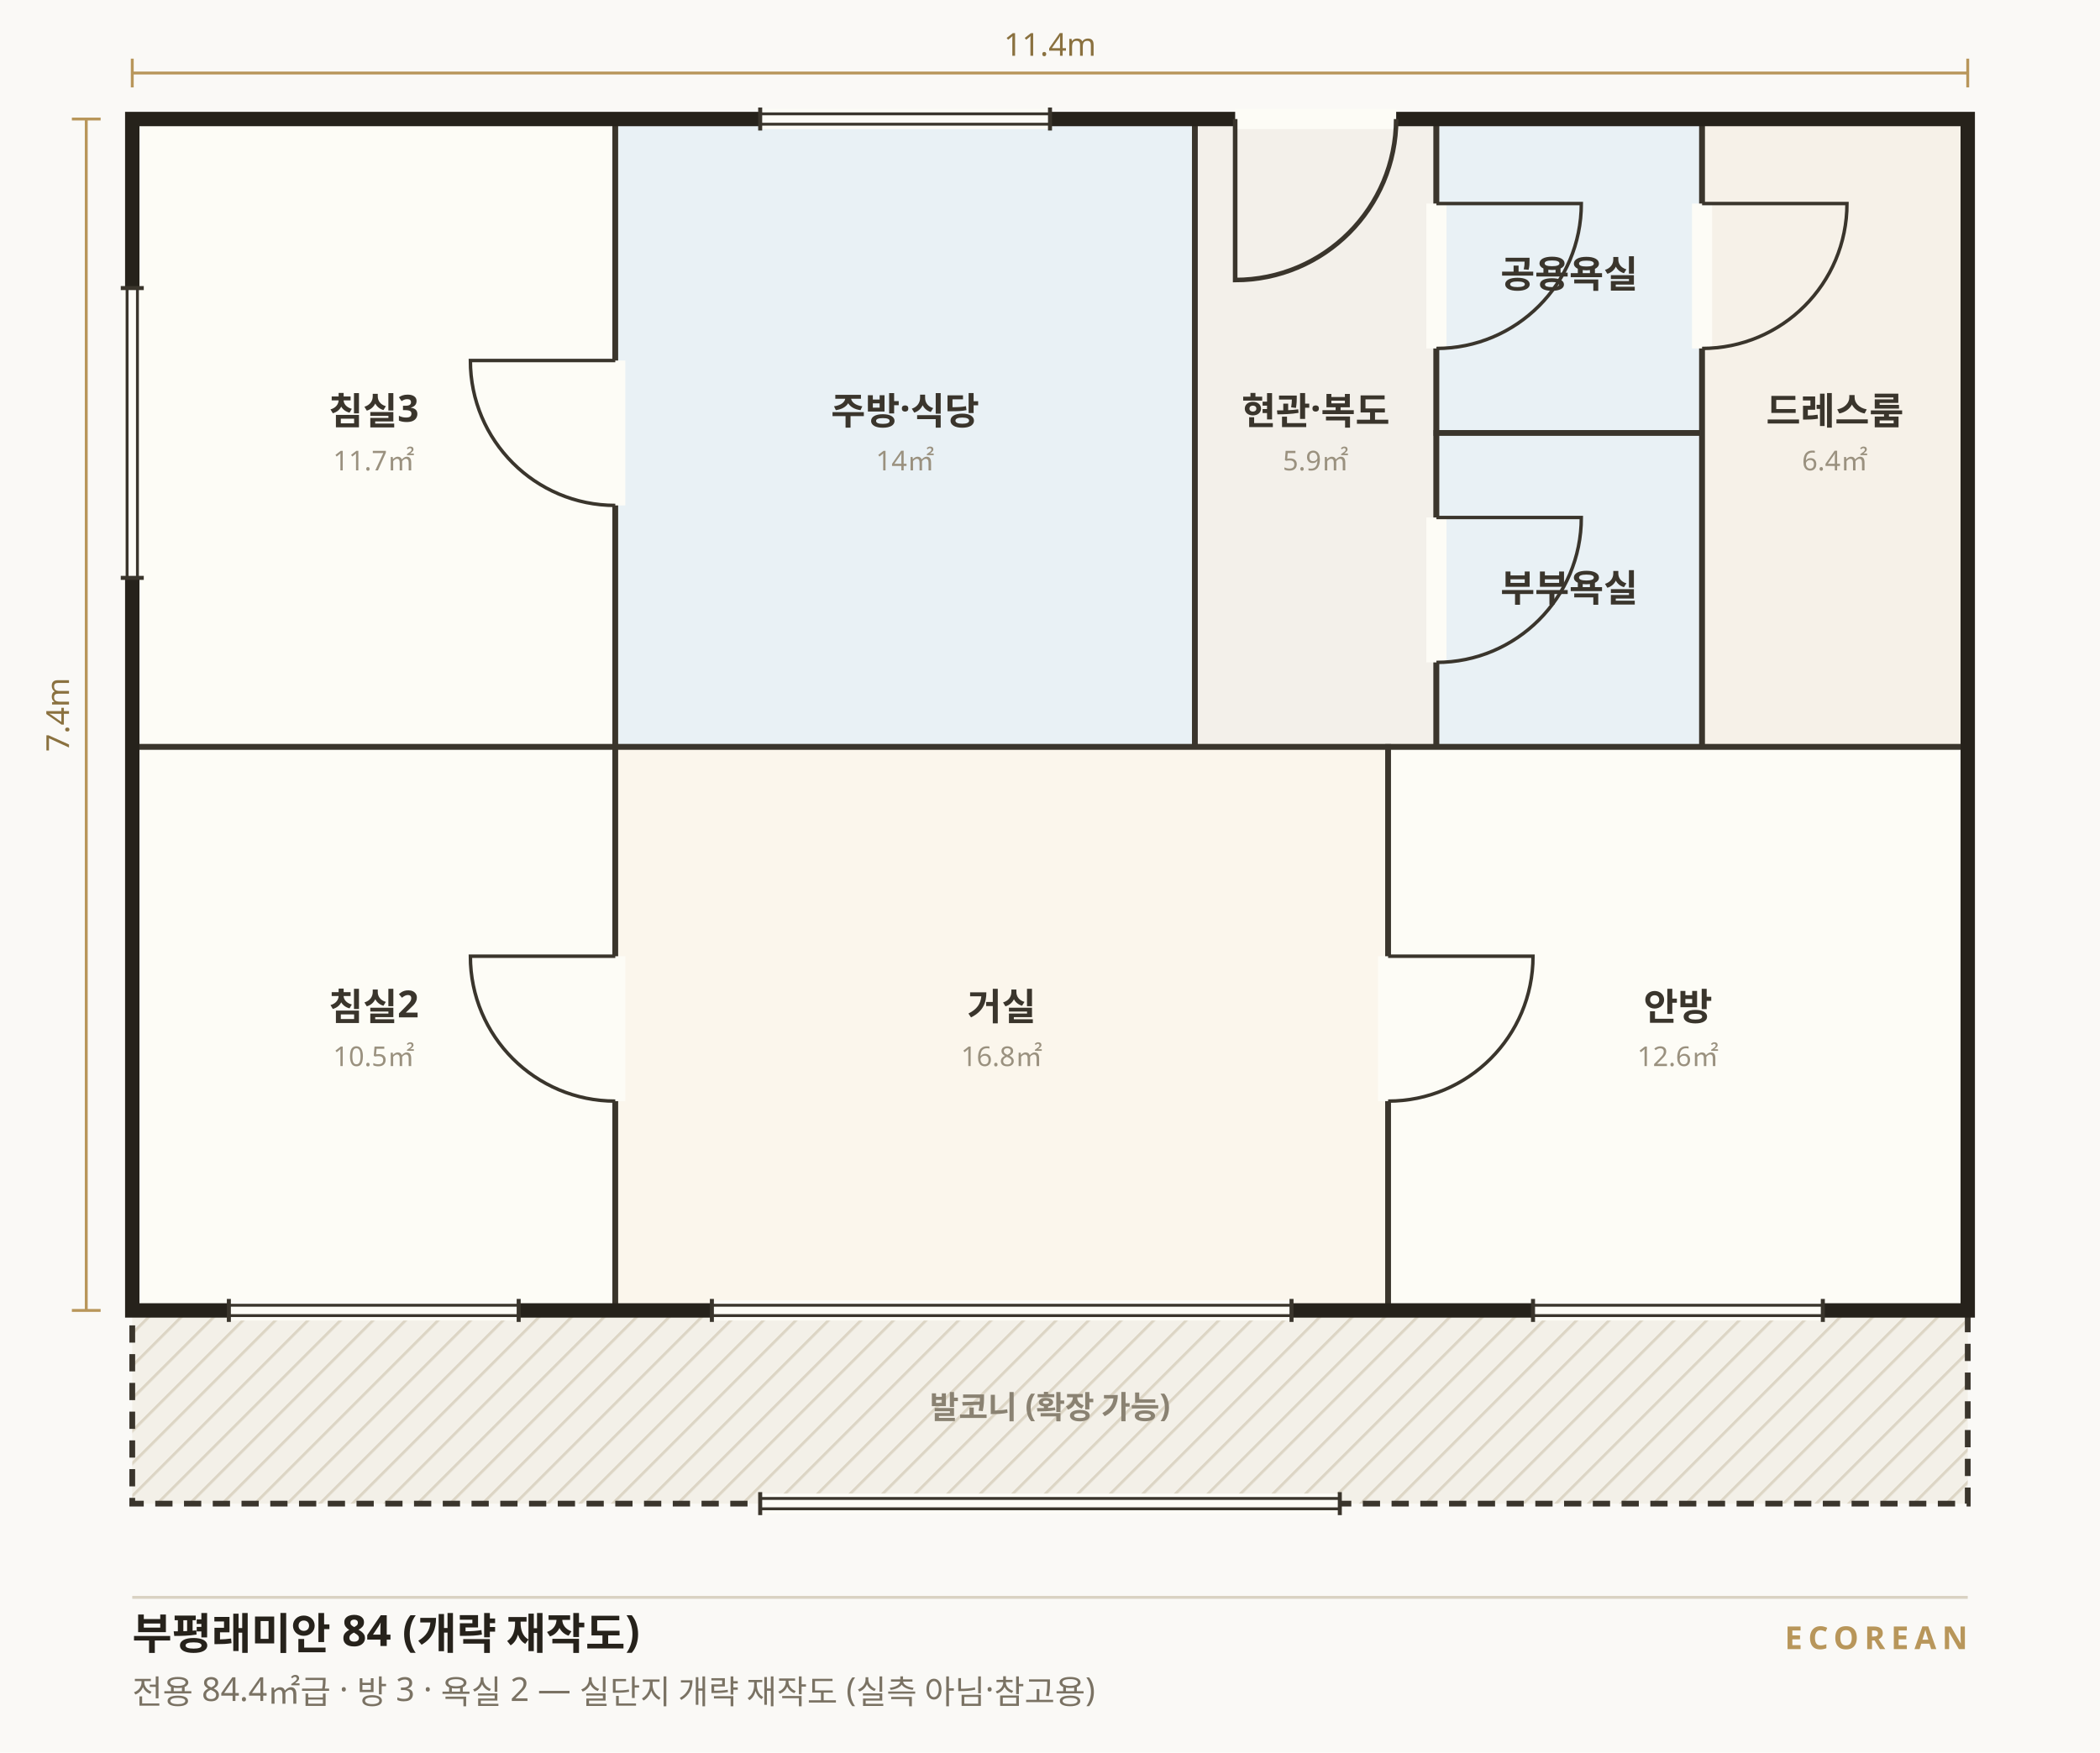
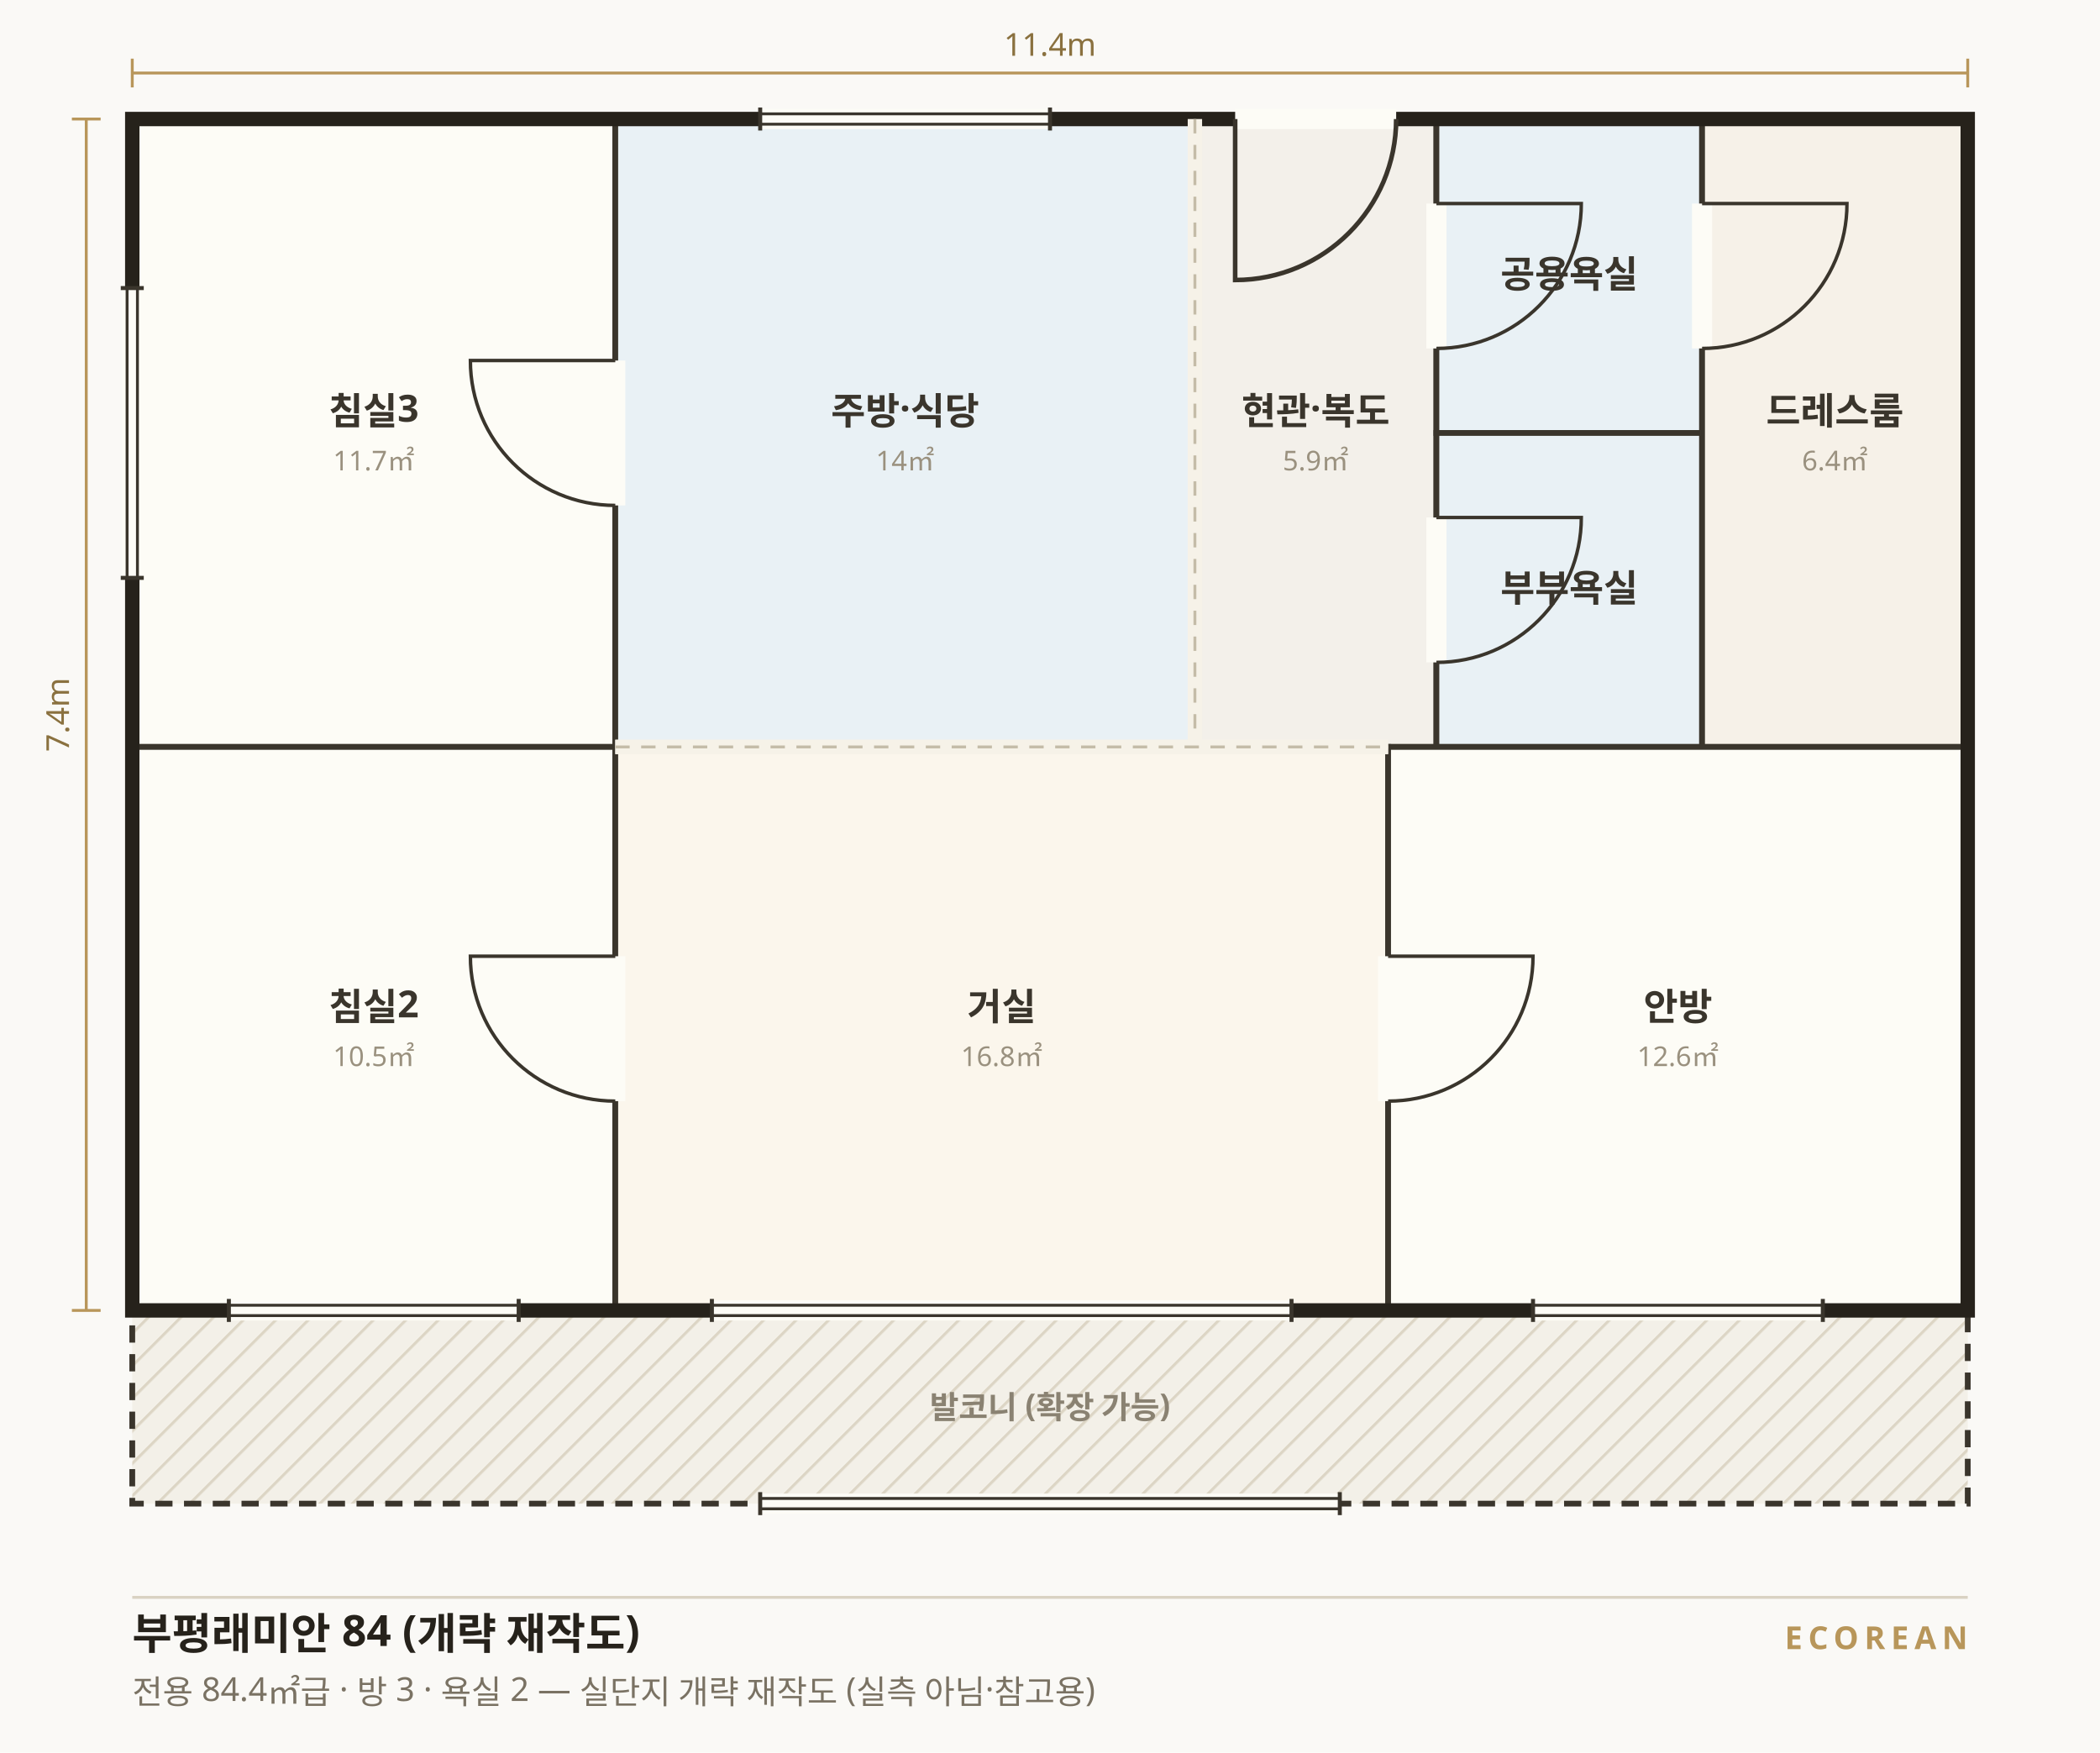
<svg xmlns="http://www.w3.org/2000/svg" width="730.4" height="609.6" viewBox="0 0 730.4 609.6" font-family="'Malgun Gothic','Apple SD Gothic Neo',sans-serif">
  <defs>
    <pattern id="hatch" width="8" height="8" patternTransform="rotate(45)" patternUnits="userSpaceOnUse">
      <rect width="8" height="8" fill="#f3f0e8" />
      <line x1="0" y1="0" x2="0" y2="8" stroke="#ddd6c6" stroke-width="2" />
    </pattern>
  </defs>
  <rect width="730.4" height="609.6" fill="#faf9f6" />
  <rect x="46" y="41.4" width="168" height="218.4" fill="#fdfcf6" stroke="#3a352c" stroke-width="2" />
  <text x="130" y="147.6" font-size="13" text-anchor="middle" fill="#3a352c" font-weight="700">침실3</text>
  <text x="130" y="163.6" font-size="9.5" text-anchor="middle" fill="#9a917f">11.7㎡</text>
  <rect x="214" y="41.4" width="201.6" height="218.4" fill="#e9f1f5" stroke="#3a352c" stroke-width="2" />
  <text x="314.8" y="147.6" font-size="13" text-anchor="middle" fill="#3a352c" font-weight="700">주방·식당</text>
  <text x="314.8" y="163.6" font-size="9.5" text-anchor="middle" fill="#9a917f">14㎡</text>
  <rect x="415.6" y="41.4" width="84" height="218.4" fill="#f3f0ea" stroke="#3a352c" stroke-width="2" />
  <text x="457.6" y="147.6" font-size="13" text-anchor="middle" fill="#3a352c" font-weight="700">현관·복도</text>
  <text x="457.6" y="163.6" font-size="9.5" text-anchor="middle" fill="#9a917f">5.9㎡</text>
  <rect x="499.6" y="41.4" width="92.4" height="109.2" fill="#e9f1f5" stroke="#3a352c" stroke-width="2" />
  <text x="545.8" y="100" font-size="13" text-anchor="middle" fill="#3a352c" font-weight="700">공용욕실</text>
  <rect x="499.6" y="150.6" width="92.4" height="109.2" fill="#e9f1f5" stroke="#3a352c" stroke-width="2" />
  <text x="545.8" y="209.2" font-size="13" text-anchor="middle" fill="#3a352c" font-weight="700">부부욕실</text>
  <rect x="592" y="41.4" width="92.4" height="218.4" fill="#f6f1e8" stroke="#3a352c" stroke-width="2" />
  <text x="638.2" y="147.6" font-size="13" text-anchor="middle" fill="#3a352c" font-weight="700">드레스룸</text>
  <text x="638.2" y="163.6" font-size="9.5" text-anchor="middle" fill="#9a917f">6.4㎡</text>
  <rect x="46" y="259.8" width="168" height="196" fill="#fdfcf6" stroke="#3a352c" stroke-width="2" />
  <text x="130" y="354.8" font-size="13" text-anchor="middle" fill="#3a352c" font-weight="700">침실2</text>
  <text x="130" y="370.8" font-size="9.5" text-anchor="middle" fill="#9a917f">10.5㎡</text>
  <rect x="214" y="259.8" width="268.8" height="196" fill="#fbf6ec" stroke="#3a352c" stroke-width="2" />
  <text x="348.4" y="354.8" font-size="13" text-anchor="middle" fill="#3a352c" font-weight="700">거실</text>
  <text x="348.4" y="370.8" font-size="9.5" text-anchor="middle" fill="#9a917f">16.8㎡</text>
  <rect x="482.8" y="259.8" width="201.6" height="196" fill="#fdfcf6" stroke="#3a352c" stroke-width="2" />
  <text x="583.6" y="354.8" font-size="13" text-anchor="middle" fill="#3a352c" font-weight="700">안방</text>
  <text x="583.6" y="370.8" font-size="9.5" text-anchor="middle" fill="#9a917f">12.6㎡</text>
  <rect x="46" y="455.8" width="638.4" height="67.2" fill="url(#hatch)" stroke="#3a352c" stroke-width="2" stroke-dasharray="6 4" />
  <text x="365.2" y="493.4" font-size="11" text-anchor="middle" fill="#8a8272" font-weight="700">발코니 (확장 가능)</text>
  <rect x="46" y="41.4" width="638.4" height="414.4" fill="none" stroke="#26221b" stroke-width="5" />
  <g id="openings">
+     <line x1="415.6" y1="41.4" x2="415.6" y2="259.8" stroke="#f6f2e8" stroke-width="5" />
+     <line x1="415.6" y1="41.4" x2="415.6" y2="259.8" stroke="#c4bca8" stroke-width="1" stroke-dasharray="5 4" />
+     <line x1="214" y1="259.8" x2="415.6" y2="259.8" stroke="#f6f2e8" stroke-width="5" />
+     <line x1="214" y1="259.8" x2="415.6" y2="259.8" stroke="#c4bca8" stroke-width="1" stroke-dasharray="5 4" />
+     <line x1="415.6" y1="259.8" x2="482.8" y2="259.8" stroke="#f6f2e8" stroke-width="5" />
+     <line x1="415.6" y1="259.8" x2="482.8" y2="259.8" stroke="#c4bca8" stroke-width="1" stroke-dasharray="5 4" />
+     <line x1="214" y1="259.8" x2="482.8" y2="259.8" stroke="#f6f2e8" stroke-width="5" />
+     <line x1="214" y1="259.8" x2="482.8" y2="259.8" stroke="#c4bca8" stroke-width="1" stroke-dasharray="5 4" />
    <rect x="429.6" y="37.9" width="56" height="7" fill="#fdfcf6" />
    <path d="M 429.6 41.4 L 429.6 97.4 A 56 56 0 0 0 485.6 41.4" fill="none" stroke="#3a352c" stroke-width="1.6" />
    <rect x="210.5" y="125.4" width="7" height="50.4" fill="#fdfcf6" />
    <path d="M 214 125.4 L 163.6 125.4 A 50.4 50.4 0 0 0 214 175.8" fill="none" stroke="#3a352c" stroke-width="1.2" />
    <rect x="496.1" y="70.8" width="7" height="50.4" fill="#fdfcf6" />
    <path d="M 499.6 70.8 L 550 70.8 A 50.4 50.4 0 0 1 499.6 121.2" fill="none" stroke="#3a352c" stroke-width="1.2" />
    <rect x="496.1" y="180" width="7" height="50.4" fill="#fdfcf6" />
    <path d="M 499.6 180 L 550 180 A 50.4 50.4 0 0 1 499.6 230.4" fill="none" stroke="#3a352c" stroke-width="1.2" />
    <rect x="588.5" y="70.8" width="7" height="50.4" fill="#fdfcf6" />
    <path d="M 592 70.8 L 642.4 70.8 A 50.4 50.4 0 0 1 592 121.2" fill="none" stroke="#3a352c" stroke-width="1.2" />
    <rect x="210.5" y="332.6" width="7" height="50.4" fill="#fdfcf6" />
    <path d="M 214 332.6 L 163.6 332.6 A 50.4 50.4 0 0 0 214 383" fill="none" stroke="#3a352c" stroke-width="1.2" />
    <rect x="479.3" y="332.6" width="7" height="50.4" fill="#fdfcf6" />
    <path d="M 482.8 332.6 L 533.2 332.6 A 50.4 50.4 0 0 1 482.8 383" fill="none" stroke="#3a352c" stroke-width="1.2" />
    <rect x="42.5" y="100.2" width="7" height="100.8" fill="#fdfcf6" />
    <line x1="44.2" y1="100.2" x2="44.2" y2="201" stroke="#3a352c" stroke-width="1" />
    <line x1="47.8" y1="100.2" x2="47.8" y2="201" stroke="#3a352c" stroke-width="1" />
    <line x1="42" y1="100.2" x2="50" y2="100.2" stroke="#3a352c" stroke-width="1.4" />
    <line x1="42" y1="201" x2="50" y2="201" stroke="#3a352c" stroke-width="1.4" />
    <rect x="264.4" y="37.9" width="100.8" height="7" fill="#fdfcf6" />
    <line x1="264.4" y1="39.6" x2="365.2" y2="39.6" stroke="#3a352c" stroke-width="1" />
    <line x1="264.4" y1="43.2" x2="365.2" y2="43.2" stroke="#3a352c" stroke-width="1" />
    <line x1="264.4" y1="37.4" x2="264.4" y2="45.4" stroke="#3a352c" stroke-width="1.4" />
    <line x1="365.2" y1="37.4" x2="365.2" y2="45.4" stroke="#3a352c" stroke-width="1.4" />
    <rect x="79.6" y="452.3" width="100.8" height="7" fill="#fdfcf6" />
    <line x1="79.6" y1="454" x2="180.4" y2="454" stroke="#3a352c" stroke-width="1" />
    <line x1="79.6" y1="457.6" x2="180.4" y2="457.6" stroke="#3a352c" stroke-width="1" />
    <line x1="79.6" y1="451.8" x2="79.6" y2="459.8" stroke="#3a352c" stroke-width="1.4" />
    <line x1="180.4" y1="451.8" x2="180.4" y2="459.8" stroke="#3a352c" stroke-width="1.4" />
    <rect x="247.6" y="452.3" width="201.6" height="7" fill="#fdfcf6" />
    <line x1="247.6" y1="454" x2="449.2" y2="454" stroke="#3a352c" stroke-width="1" />
    <line x1="247.6" y1="457.6" x2="449.2" y2="457.6" stroke="#3a352c" stroke-width="1" />
    <line x1="247.6" y1="451.8" x2="247.6" y2="459.8" stroke="#3a352c" stroke-width="1.4" />
    <line x1="449.2" y1="451.8" x2="449.2" y2="459.8" stroke="#3a352c" stroke-width="1.4" />
    <rect x="533.2" y="452.3" width="100.8" height="7" fill="#fdfcf6" />
    <line x1="533.2" y1="454" x2="634" y2="454" stroke="#3a352c" stroke-width="1" />
    <line x1="533.2" y1="457.6" x2="634" y2="457.6" stroke="#3a352c" stroke-width="1" />
    <line x1="533.2" y1="451.8" x2="533.2" y2="459.8" stroke="#3a352c" stroke-width="1.4" />
    <line x1="634" y1="451.8" x2="634" y2="459.8" stroke="#3a352c" stroke-width="1.4" />
    <rect x="264.4" y="519.5" width="201.6" height="7" fill="#fdfcf6" />
    <line x1="264.4" y1="521.2" x2="466" y2="521.2" stroke="#3a352c" stroke-width="1" />
    <line x1="264.4" y1="524.8" x2="466" y2="524.8" stroke="#3a352c" stroke-width="1" />
    <line x1="264.4" y1="519" x2="264.4" y2="527" stroke="#3a352c" stroke-width="1.4" />
    <line x1="466" y1="519" x2="466" y2="527" stroke="#3a352c" stroke-width="1.4" />
  </g>
  <line x1="46" y1="25.4" x2="684.4" y2="25.4" stroke="#B8965A" stroke-width="1" />
  <line x1="46" y1="20.4" x2="46" y2="30.4" stroke="#B8965A" stroke-width="1" />
  <line x1="684.4" y1="20.4" x2="684.4" y2="30.4" stroke="#B8965A" stroke-width="1" />
  <text x="365.2" y="19.4" font-size="11" text-anchor="middle" fill="#8a713f">11.4m</text>
  <line x1="30" y1="41.4" x2="30" y2="455.8" stroke="#B8965A" stroke-width="1" />
  <line x1="25" y1="41.4" x2="35" y2="41.4" stroke="#B8965A" stroke-width="1" />
  <line x1="25" y1="455.8" x2="35" y2="455.8" stroke="#B8965A" stroke-width="1" />
  <text x="24" y="248.6" font-size="11" text-anchor="middle" fill="#8a713f" transform="rotate(-90 24 248.6)">7.4m</text>
  <line x1="46" y1="555.6" x2="684.4" y2="555.6" stroke="#d9d2c2" stroke-width="1" />
  <text x="46" y="573.6" font-size="15" font-weight="800" fill="#26221b">부평래미안 84 (개략 재작도)</text>
  <text x="46" y="592.6" font-size="11.5" fill="#7a7263">전용 84.4㎡급 · 방 3 · 욕실 2 — 실단지 개략 재작도 (실측 아님·참고용)</text>
  <text x="684.4" y="573.6" font-size="11" text-anchor="end" fill="#B8965A" font-weight="800" letter-spacing="2">ECOREAN</text>
</svg>
